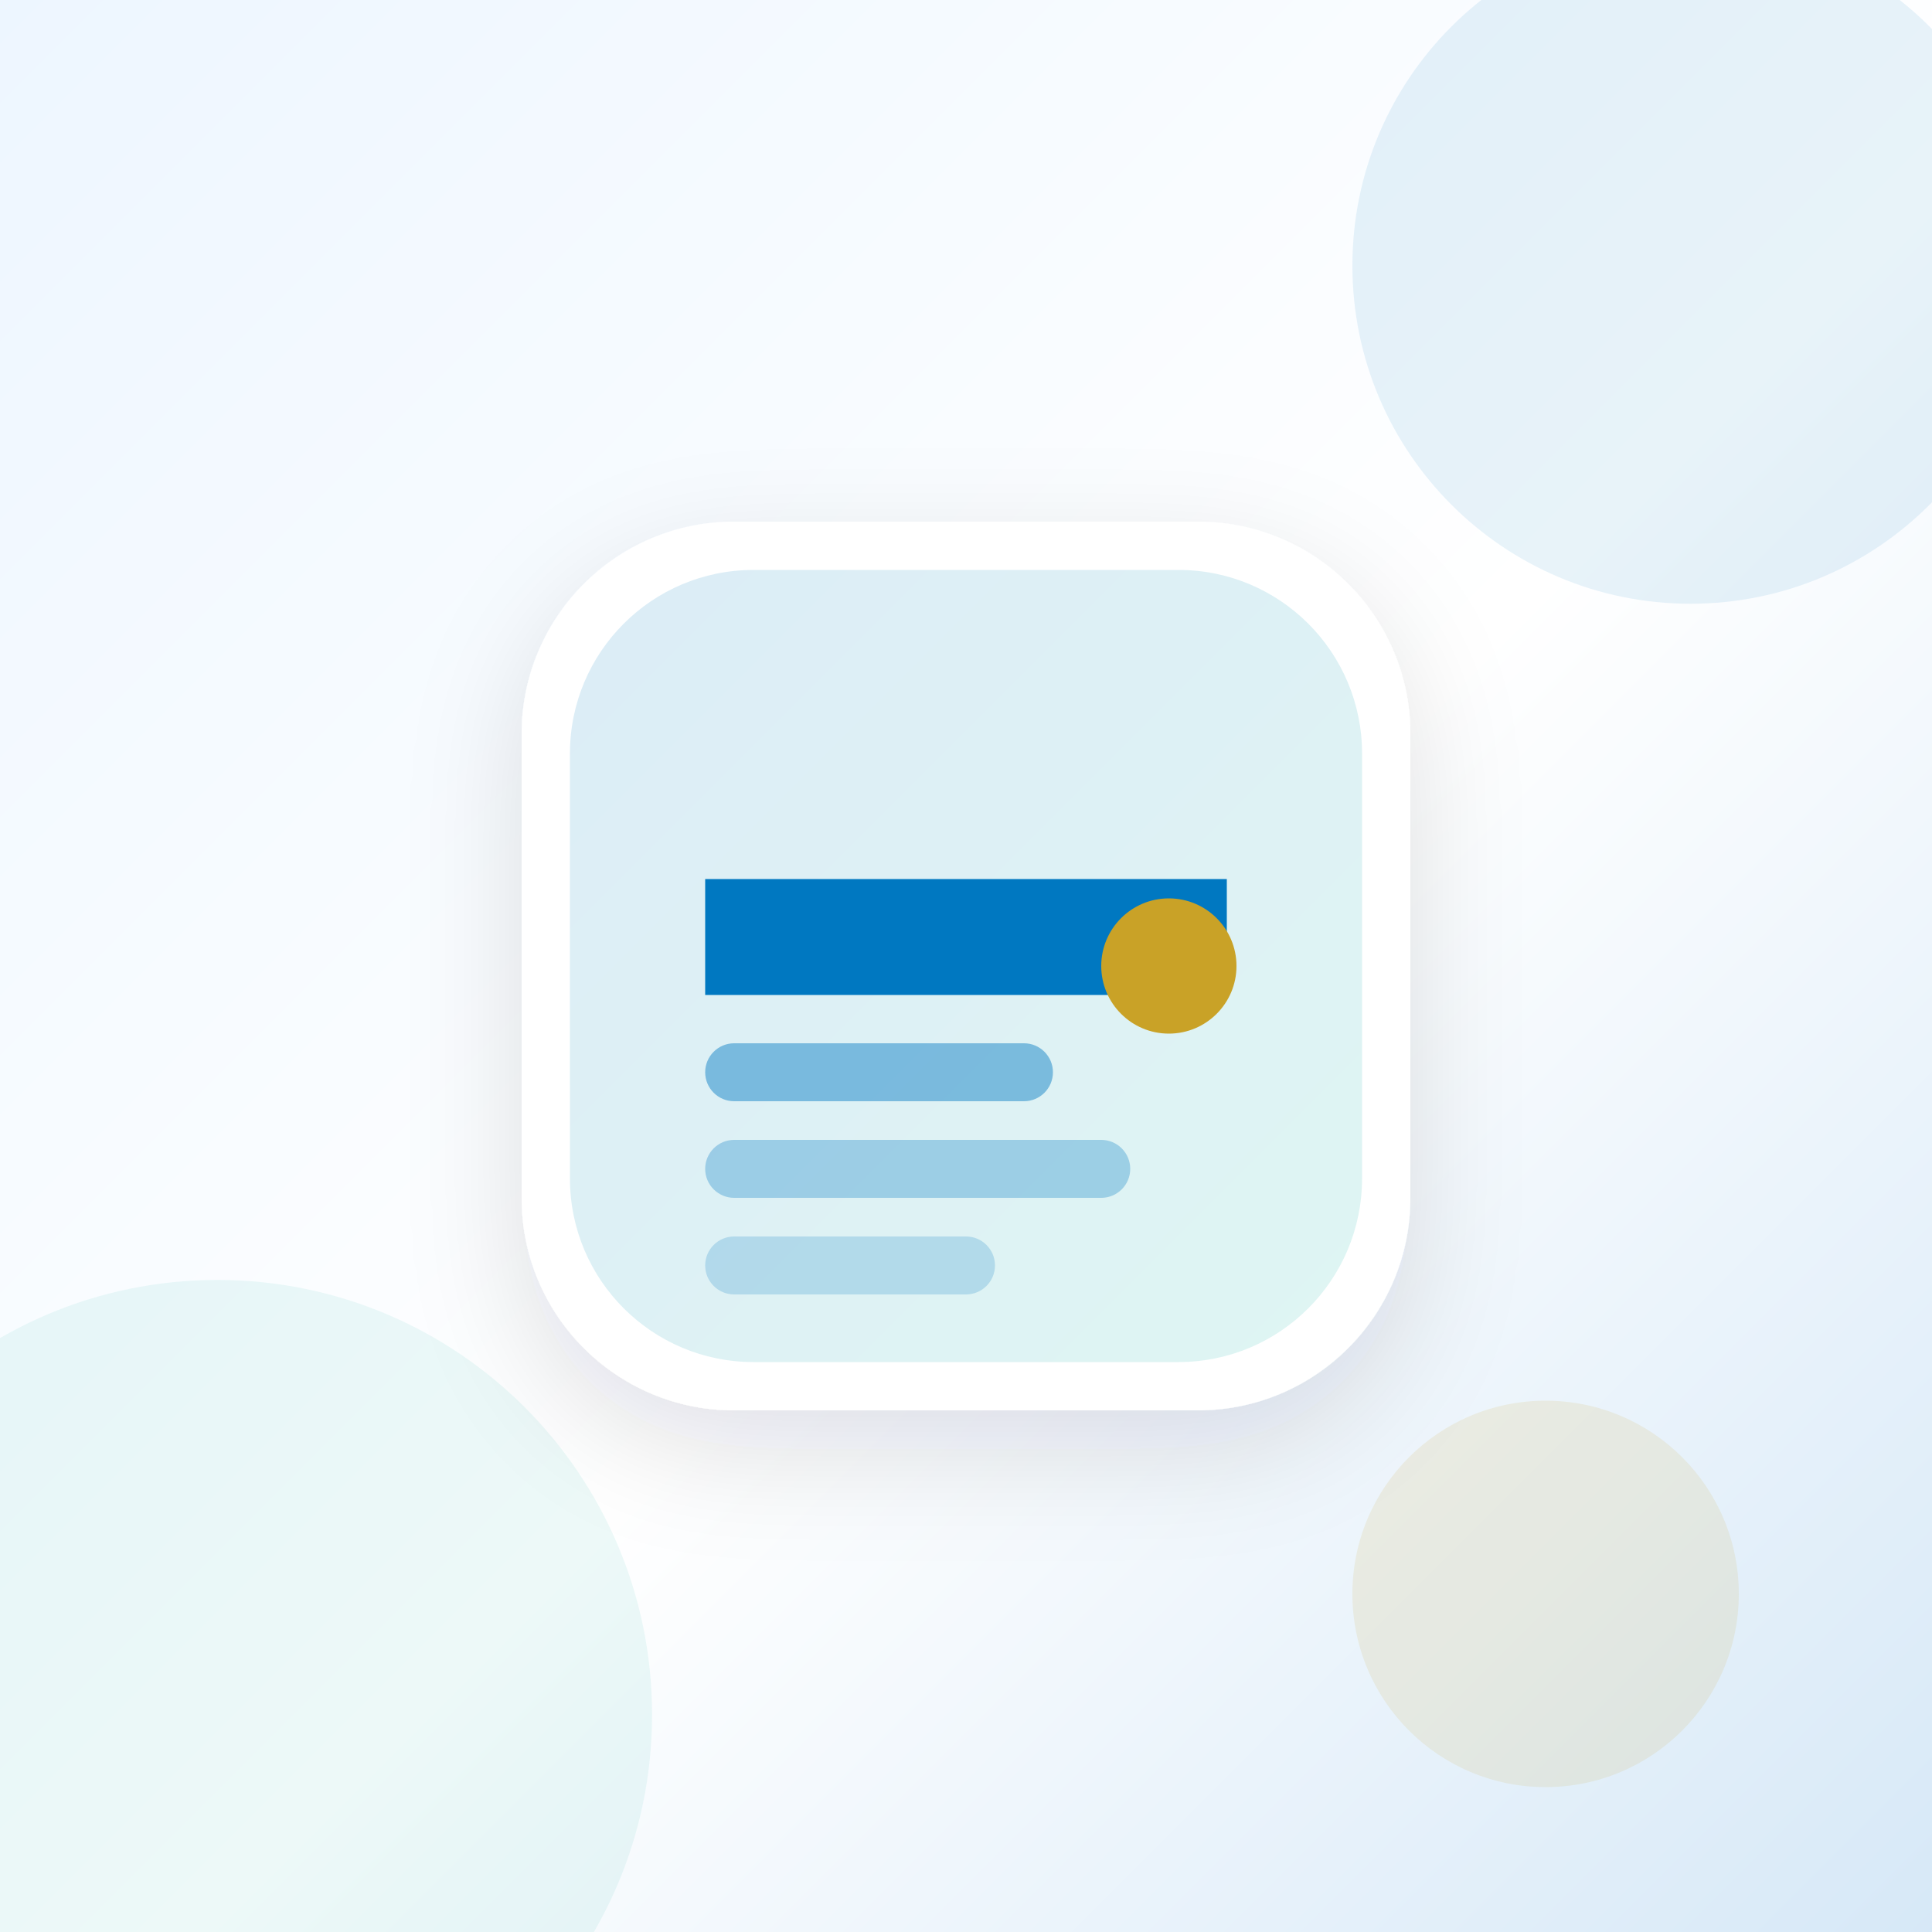
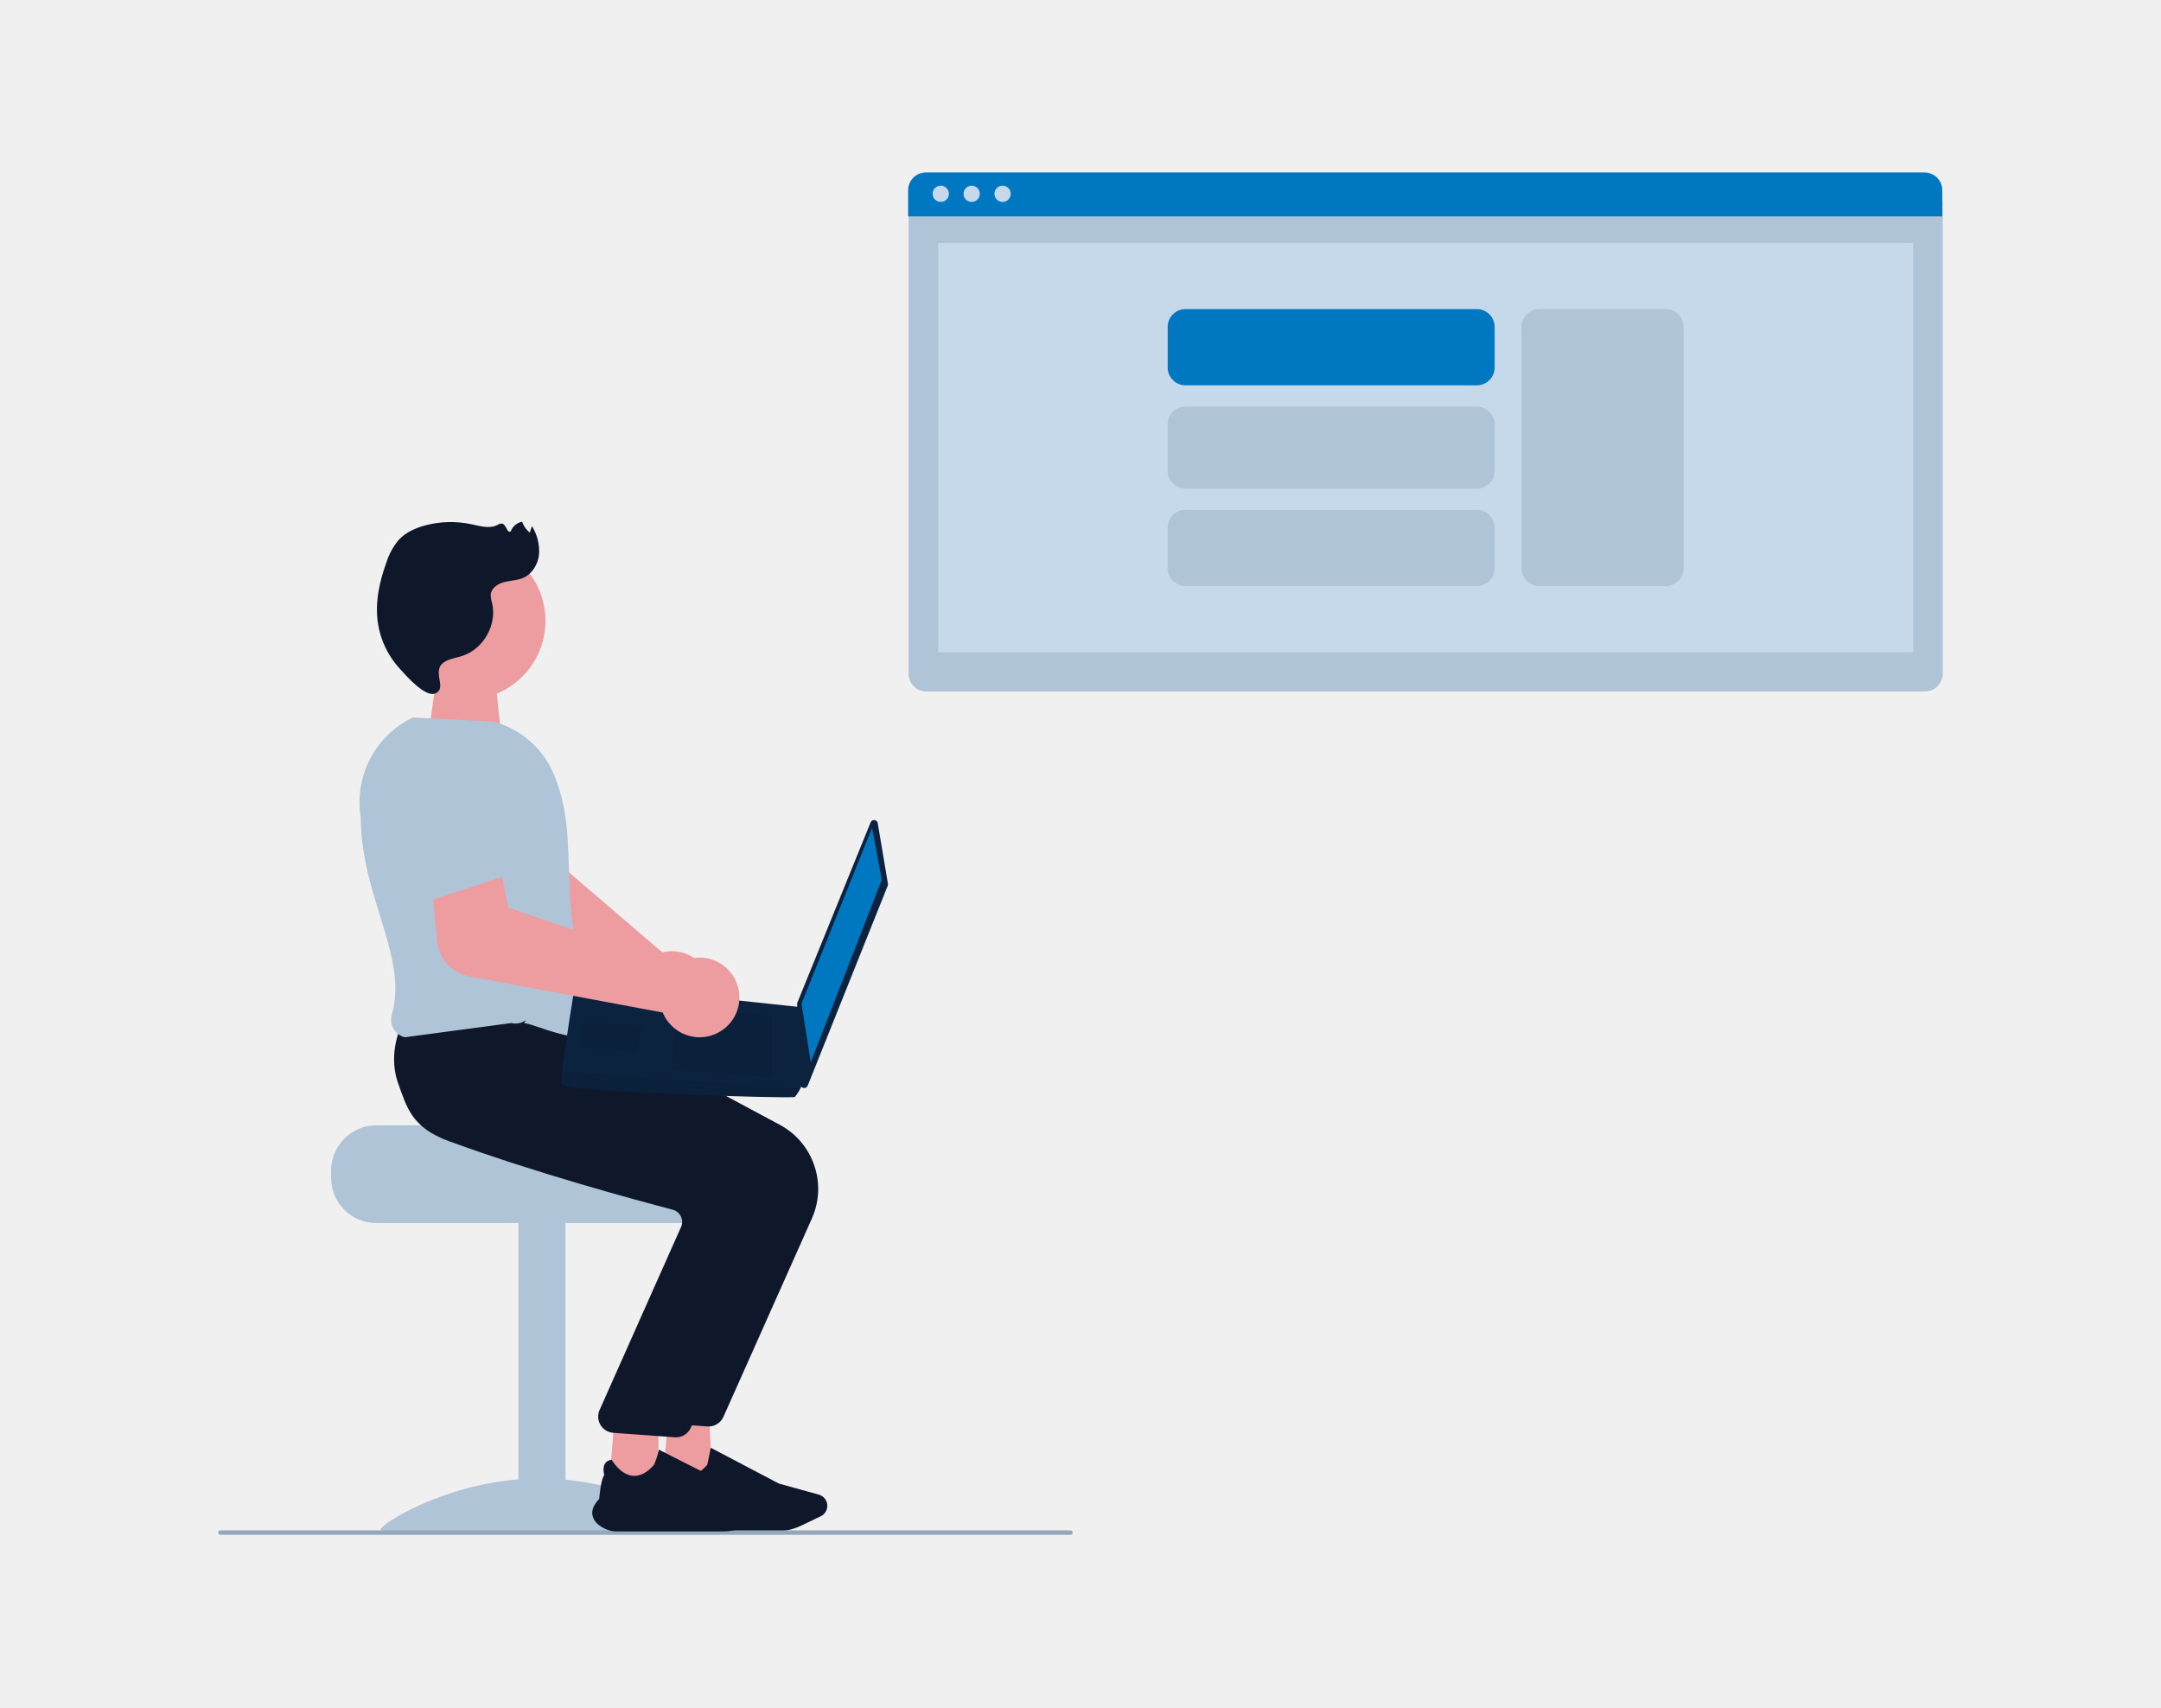
- <svg xmlns="http://www.w3.org/2000/svg" viewBox="0 0 400 400" role="img">
-   <defs>
-     <linearGradient id="bg-carousel-3" x1="0%" y1="0%" x2="100%" y2="100%">
-       <stop offset="0%" stop-color="#EDF6FF" />
-       <stop offset="55%" stop-color="#FFFFFF" />
-       <stop offset="100%" stop-color="#D6E8F7" />
-     </linearGradient>
-     <linearGradient id="plate-carousel-3" x1="0%" y1="0%" x2="100%" y2="100%">
-       <stop offset="0%" stop-color="#0078C1" />
-       <stop offset="100%" stop-color="#14B8A6" />
-     </linearGradient>
-     <filter id="shadow-carousel-3" x="-20%" y="-20%" width="140%" height="140%">
-       <feDropShadow dx="0" dy="8" stdDeviation="12" flood-color="#0C2340" flood-opacity="0.12" />
-     </filter>
-   </defs>
-   <rect width="400" height="400" fill="url(#bg-carousel-3)" />
-   <circle cx="350" cy="55" r="70" fill="#0078C1" opacity="0.09" />
-   <circle cx="45" cy="355" r="90" fill="#14B8A6" opacity="0.08" />
-   <circle cx="320" cy="330" r="40" fill="#C9A227" opacity="0.12" />
-   <g filter="url(#shadow-carousel-3)">
-     <rect x="108" y="108" width="184" height="184" rx="44" fill="#FFFFFF" />
-     <rect x="118" y="118" width="164" height="164" rx="38" fill="url(#plate-carousel-3)" opacity="0.14" />
-   </g>
-   <g transform="translate(200, 200)">
-     <g fill="#0078C1">
-       <path d="M-54-18h108v24H-54z" rx="8" />
-       <rect x="-54" y="16" width="72" height="12" rx="6" opacity="0.45" />
-       <rect x="-54" y="36" width="88" height="12" rx="6" opacity="0.3" />
-       <rect x="-54" y="56" width="60" height="12" rx="6" opacity="0.2" />
-       <circle cx="42" cy="0" r="14" fill="#C9A227" />
+ <svg xmlns="http://www.w3.org/2000/svg" width="960" height="758.455" viewBox="-96 -96 1152 950.455">
+   <g transform="translate(-573.443 -234.598)">
+     <path d="M3.7-11.338l22.447,3.2,1.534,29.079L0,30.181Z" transform="translate(820.572 936.044)" fill="#ed9da0" />
+     <path d="M415.968,626.548H474.3a33.642,33.642,0,0,0,14.493-3.3l10.754-5.168a6.458,6.458,0,0,0-1.075-12.044L476.288,599.9l-37.958-19.949-.029.144c-.71,3.594-1.809,9.025-1.946,9.355-3.892,4.46-7.891,6.514-11.883,6.108-6.965-.706-11.6-8.749-11.642-8.831l-.034-.062-.071.008a4.62,4.62,0,0,0-3.585,1.955c-1.59,2.4-.62,6.086-.46,6.643-1.9,1.861-2.761,12.26-2.823,13.1-2.752,2.916-4.059,5.72-3.893,8.333a8.972,8.972,0,0,0,3.763,6.306,16.291,16.291,0,0,0,10.237,3.545Z" transform="translate(409.287 364.637)" fill="#0F172A" />
+     <path d="M2.758-5.3,27.522-3.694V28.722H0Z" transform="translate(790.951 937.503)" fill="#ed9da0" />
+     <path d="M21.848,112.3l4.009-28.429a43.86,43.86,0,1,1,34.759.542L63.578,112.3Z" transform="translate(667.867 440.346)" fill="#ed9da0" />
+     <g transform="translate(957.48 234.598)">
+       <path d="M0,0H575.717V263.254a9.934,9.934,0,0,1-9.934,9.934H9.934A9.934,9.934,0,0,1,0,263.254Z" transform="translate(0.245 15.785)" fill="#B0C4D8" />
+       <path d="M0,0H542.793V227.929H0Z" transform="translate(16.708 39.21)" fill="#C5D9EA" />
+       <path d="M9.934,0h555.85a9.934,9.934,0,0,1,9.934,9.934V24.458H0V9.934A9.934,9.934,0,0,1,9.934,0Z" fill="#0078C1" />
+       <path d="M4.533,0A4.533,4.533,0,1,1,0,4.533,4.533,4.533,0,0,1,4.533,0Z" transform="translate(13.642 7.366)" fill="#C5D9EA" />
+       <path d="M4.533,0A4.533,4.533,0,1,1,0,4.533,4.533,4.533,0,0,1,4.533,0Z" transform="translate(30.849 7.366)" fill="#C5D9EA" />
+       <path d="M4.533,0A4.533,4.533,0,1,1,0,4.533,4.533,4.533,0,0,1,4.533,0Z" transform="translate(48.056 7.366)" fill="#C5D9EA" />
+       <path d="M9.934,0H80.31a9.934,9.934,0,0,1,9.934,9.934v134.3a9.934,9.934,0,0,1-9.934,9.934H9.934A9.934,9.934,0,0,1,0,144.233V9.934A9.934,9.934,0,0,1,9.934,0Z" transform="translate(341.471 76.092)" fill="#B0C4D8" />
+       <path d="M9.934,0H172.092a9.934,9.934,0,0,1,9.934,9.934V32.5a9.934,9.934,0,0,1-9.934,9.934H9.934A9.934,9.934,0,0,1,0,32.5V9.934A9.934,9.934,0,0,1,9.934,0Z" transform="translate(144.493 76.09)" fill="#0078C1" />
+       <path d="M9.934,0H172.092a9.934,9.934,0,0,1,9.934,9.934V35.725a9.934,9.934,0,0,1-9.934,9.934H9.934A9.934,9.934,0,0,1,0,35.725V9.934A9.934,9.934,0,0,1,9.934,0Z" transform="translate(144.493 130.344)" fill="#B0C4D8" />
+       <path d="M9.934,0H172.092a9.934,9.934,0,0,1,9.934,9.934V32.5a9.934,9.934,0,0,1-9.934,9.934H9.934A9.934,9.934,0,0,1,0,32.5V9.934A9.934,9.934,0,0,1,9.934,0Z" transform="translate(144.493 187.822)" fill="#B0C4D8" />
    </g>
+     <path d="M463.283,535.484a22.186,22.186,0,0,0-24.574-22.18,21.366,21.366,0,0,0-2.915.537l-75.08-64.356L365.2,425.3l-37.006-11.993-11.158,38.755a22.479,22.479,0,0,0,9.537,25.088l92.362,58.417a21.223,21.223,0,0,0,.114,2.175,22.186,22.186,0,0,0,26.934,19.249,21.572,21.572,0,0,0,2.614-.755,22.252,22.252,0,0,0,14.686-20.755Z" transform="translate(384.835 154.956)" fill="#ed9da0" />
+     <path d="M116.389,226.141c-49,0-88.717,1.944-88.717-1.226,0-2.908,33.346-24.262,76.619-27.819V54.436H25.206A25.226,25.226,0,0,1,0,29.235V25.2A25.235,25.235,0,0,1,25.206,0h96.8c0,2.78,99.763,5.039,99.763,5.039a25.811,25.811,0,0,1,4.258,4.03A25.023,25.023,0,0,1,231.876,25.2v4.034a25.207,25.207,0,0,1-25.2,25.2H130.5V197.275c42.292,4.039,74.6,24.777,74.6,27.64,0,1.424-8.012,1.815-21.278,1.815C167.556,226.73,143.382,226.141,116.389,226.141Z" transform="translate(636.255 765.08)" fill="#B0C4D8" />
+     <path d="M474.05,746.892l49.281-110.51a40.5,40.5,0,0,0-17.781-51.989L398.658,527.074l-48.777-4.149-44.994-4.09-.324.549c-.415.7-10.089,17.41-3.55,35.733,4.96,13.9,17.862,24.753,38.348,32.265,47.816,17.533,103.052,32.517,124.581,38.145a6.959,6.959,0,0,1,4.458,3.548,7.054,7.054,0,0,1,.4,5.643L423.013,737.581a9.073,9.073,0,0,0,7.681,12.157l34.21,2.491q.436.041.867.041a9.067,9.067,0,0,0,8.279-5.378Z" transform="translate(380.621 180.465)" fill="#0F172A" />
+     <path d="M457.473,751.657l49.281-110.51a40.5,40.5,0,0,0-17.781-51.989L382.081,531.839,333.3,527.69l-35.241-3.057,0-.484c-.415.7-10.089,17.411-3.55,35.733,4.96,13.9,7.781,24.753,28.266,32.265,47.816,17.533,103.052,32.517,124.581,38.145a6.958,6.958,0,0,1,4.458,3.548,7.054,7.054,0,0,1,.4,5.643L406.436,742.345a9.073,9.073,0,0,0,7.681,12.157l34.21,2.491q.436.041.867.041a9.067,9.067,0,0,0,8.279-5.378Z" transform="translate(379.051 181.75)" fill="#0F172A" />
+     <path d="M368.349,559.326c2.363-1.672,36.294,16.13,42.343,2.016-28.228-70.571-8.776-101.045-26.067-141.514a50.391,50.391,0,0,0-33.4-28.591l-44.862-2.264-.232.112a52.435,52.435,0,0,0-28.671,55.627c.16,44.043,26.511,77.634,17.3,109.579a10.327,10.327,0,0,0,.976,8.032,9.848,9.848,0,0,0,6.282,4.656l59.236-7.9a10.009,10.009,0,0,0,8.1-1.567Z" transform="translate(375.304 149.073)" fill="#B0C4D8" />
+     <path d="M517.835,436.674l5.679,33.721a2.076,2.076,0,0,1-.12,1.116L478.84,582.836a2.076,2.076,0,0,1-4-.684l-1.887-44.736a2.076,2.076,0,0,1,.151-.869l40.762-100.31a2.076,2.076,0,0,1,3.97.437Z" transform="translate(422.731 160.185)" fill="#0C2340" />
+     <path d="M300.76,293.823l5.4,28.97L266.618,424.38,261.485,391.7Z" transform="translate(636.653 305.624)" fill="#0078C1" />
+     <path d="M367.253,564.65c.973,3.8,128.693,7.908,130.018,6.759a26.913,26.913,0,0,0,3.072-4.753c1.338-2.39,2.578-4.788,2.578-4.788l-2.1-40.393L375.008,508.031s-5.566,33.708-7.314,49.194A37.2,37.2,0,0,0,367.253,564.65Z" transform="translate(397.173 177.853)" fill="#0C2340" />
+     <path d="M258.945,378.438l.011,34.8-55.647-3.956,2.462-34.624Z" transform="translate(622.59 325.164)" opacity="0.1" style="isolation:isolate" />
+     <path d="M196.181,383l.337-.042-2.628,14.794-30.915-2.2,1.055-14.84Z" transform="translate(612.84 326.629)" opacity="0.1" style="isolation:isolate" />
+     <path d="M367.253,555.073c.973,3.8,128.693,7.908,130.018,6.759a26.911,26.911,0,0,0,3.072-4.753l-132.649-9.432A37.2,37.2,0,0,0,367.253,555.073Z" transform="translate(397.173 187.43)" opacity="0.1" style="isolation:isolate" />
+     <path d="M330.2,517.2l107.738,20.106a21.2,21.2,0,0,0,.911,1.979,22.235,22.235,0,0,0,14.269,11.141,22.179,22.179,0,1,0-5.062-41.127,21.31,21.31,0,0,0-2.508,1.579l-93.578-31.967-4.79-24.126-38.816,2.568,4.022,40.443A22.063,22.063,0,0,0,330.2,517.2Z" transform="translate(382.945 164.983)" fill="#ed9da0" />
+     <path d="M307.407,485.288l56.4-18.538-13.157-37.777a22.519,22.519,0,0,0-24.968-14.806h0a22.519,22.519,0,0,0-18.815,22.461Z" transform="translate(382.584 155.089)" fill="#B0C4D8" />
+     <path d="M687.784,755.885h-473.1a1.242,1.242,0,1,1,0-2.483h473.1a1.242,1.242,0,1,1,0,2.483Z" transform="translate(360 237.167)" fill="#94A8BC" />
+     <path d="M76.6,13.578c-3.431.2-6.779-.954-10.186-1.4C54.225,10.559,41.549,19.4,38.857,31.4a14.75,14.75,0,0,1-1.409,4.592c-1.876,3.062-6.147,3.642-9.666,2.942s-6.864-2.352-10.445-2.54C11.8,36.1,6.484,39.51,3.534,44.2a26.493,26.493,0,0,0-3.387,16L2.8,57.419A13.482,13.482,0,0,1,4,64.748a8.5,8.5,0,0,0,8.054-2.061c2.341-.249.574,4.343,2.313,5.927a4.022,4.022,0,0,0,2.83.53c4.979-.048,9.008,3.76,12.93,6.827A54.947,54.947,0,0,0,53.337,86.555c5.623,1.1,11.6,1.273,16.934-.821a36.171,36.171,0,0,0,11.435-8.111c8.348-8.027,15.741-17.459,19.213-28.507a47.99,47.99,0,0,0,.23-27.828C99.748,16.564,95.533.39,89.358.013,81.6-.473,86.255,13,76.6,13.578Z" transform="translate(774.566 485.494) rotate(154)" fill="#0F172A" />
+     <path d="M415.968,626.548H474.3a33.642,33.642,0,0,0,14.493-3.3l10.754-5.168a6.458,6.458,0,0,0-1.075-12.044L476.288,599.9,439.1,581.013a49.858,49.858,0,0,1-2.744,8.433c-3.892,4.46-7.891,6.514-11.883,6.108-6.965-.706-11.6-8.749-11.642-8.831l-.034-.062-.071.008a4.62,4.62,0,0,0-3.585,1.955c-1.59,2.4-.62,6.086-.46,6.643-1.9,1.861-2.761,12.26-2.823,13.1-2.752,2.916-4.059,5.72-3.893,8.333a8.972,8.972,0,0,0,3.763,6.306,16.291,16.291,0,0,0,10.237,3.545Z" transform="translate(379.666 364.637)" fill="#0F172A" />
  </g>
</svg>
